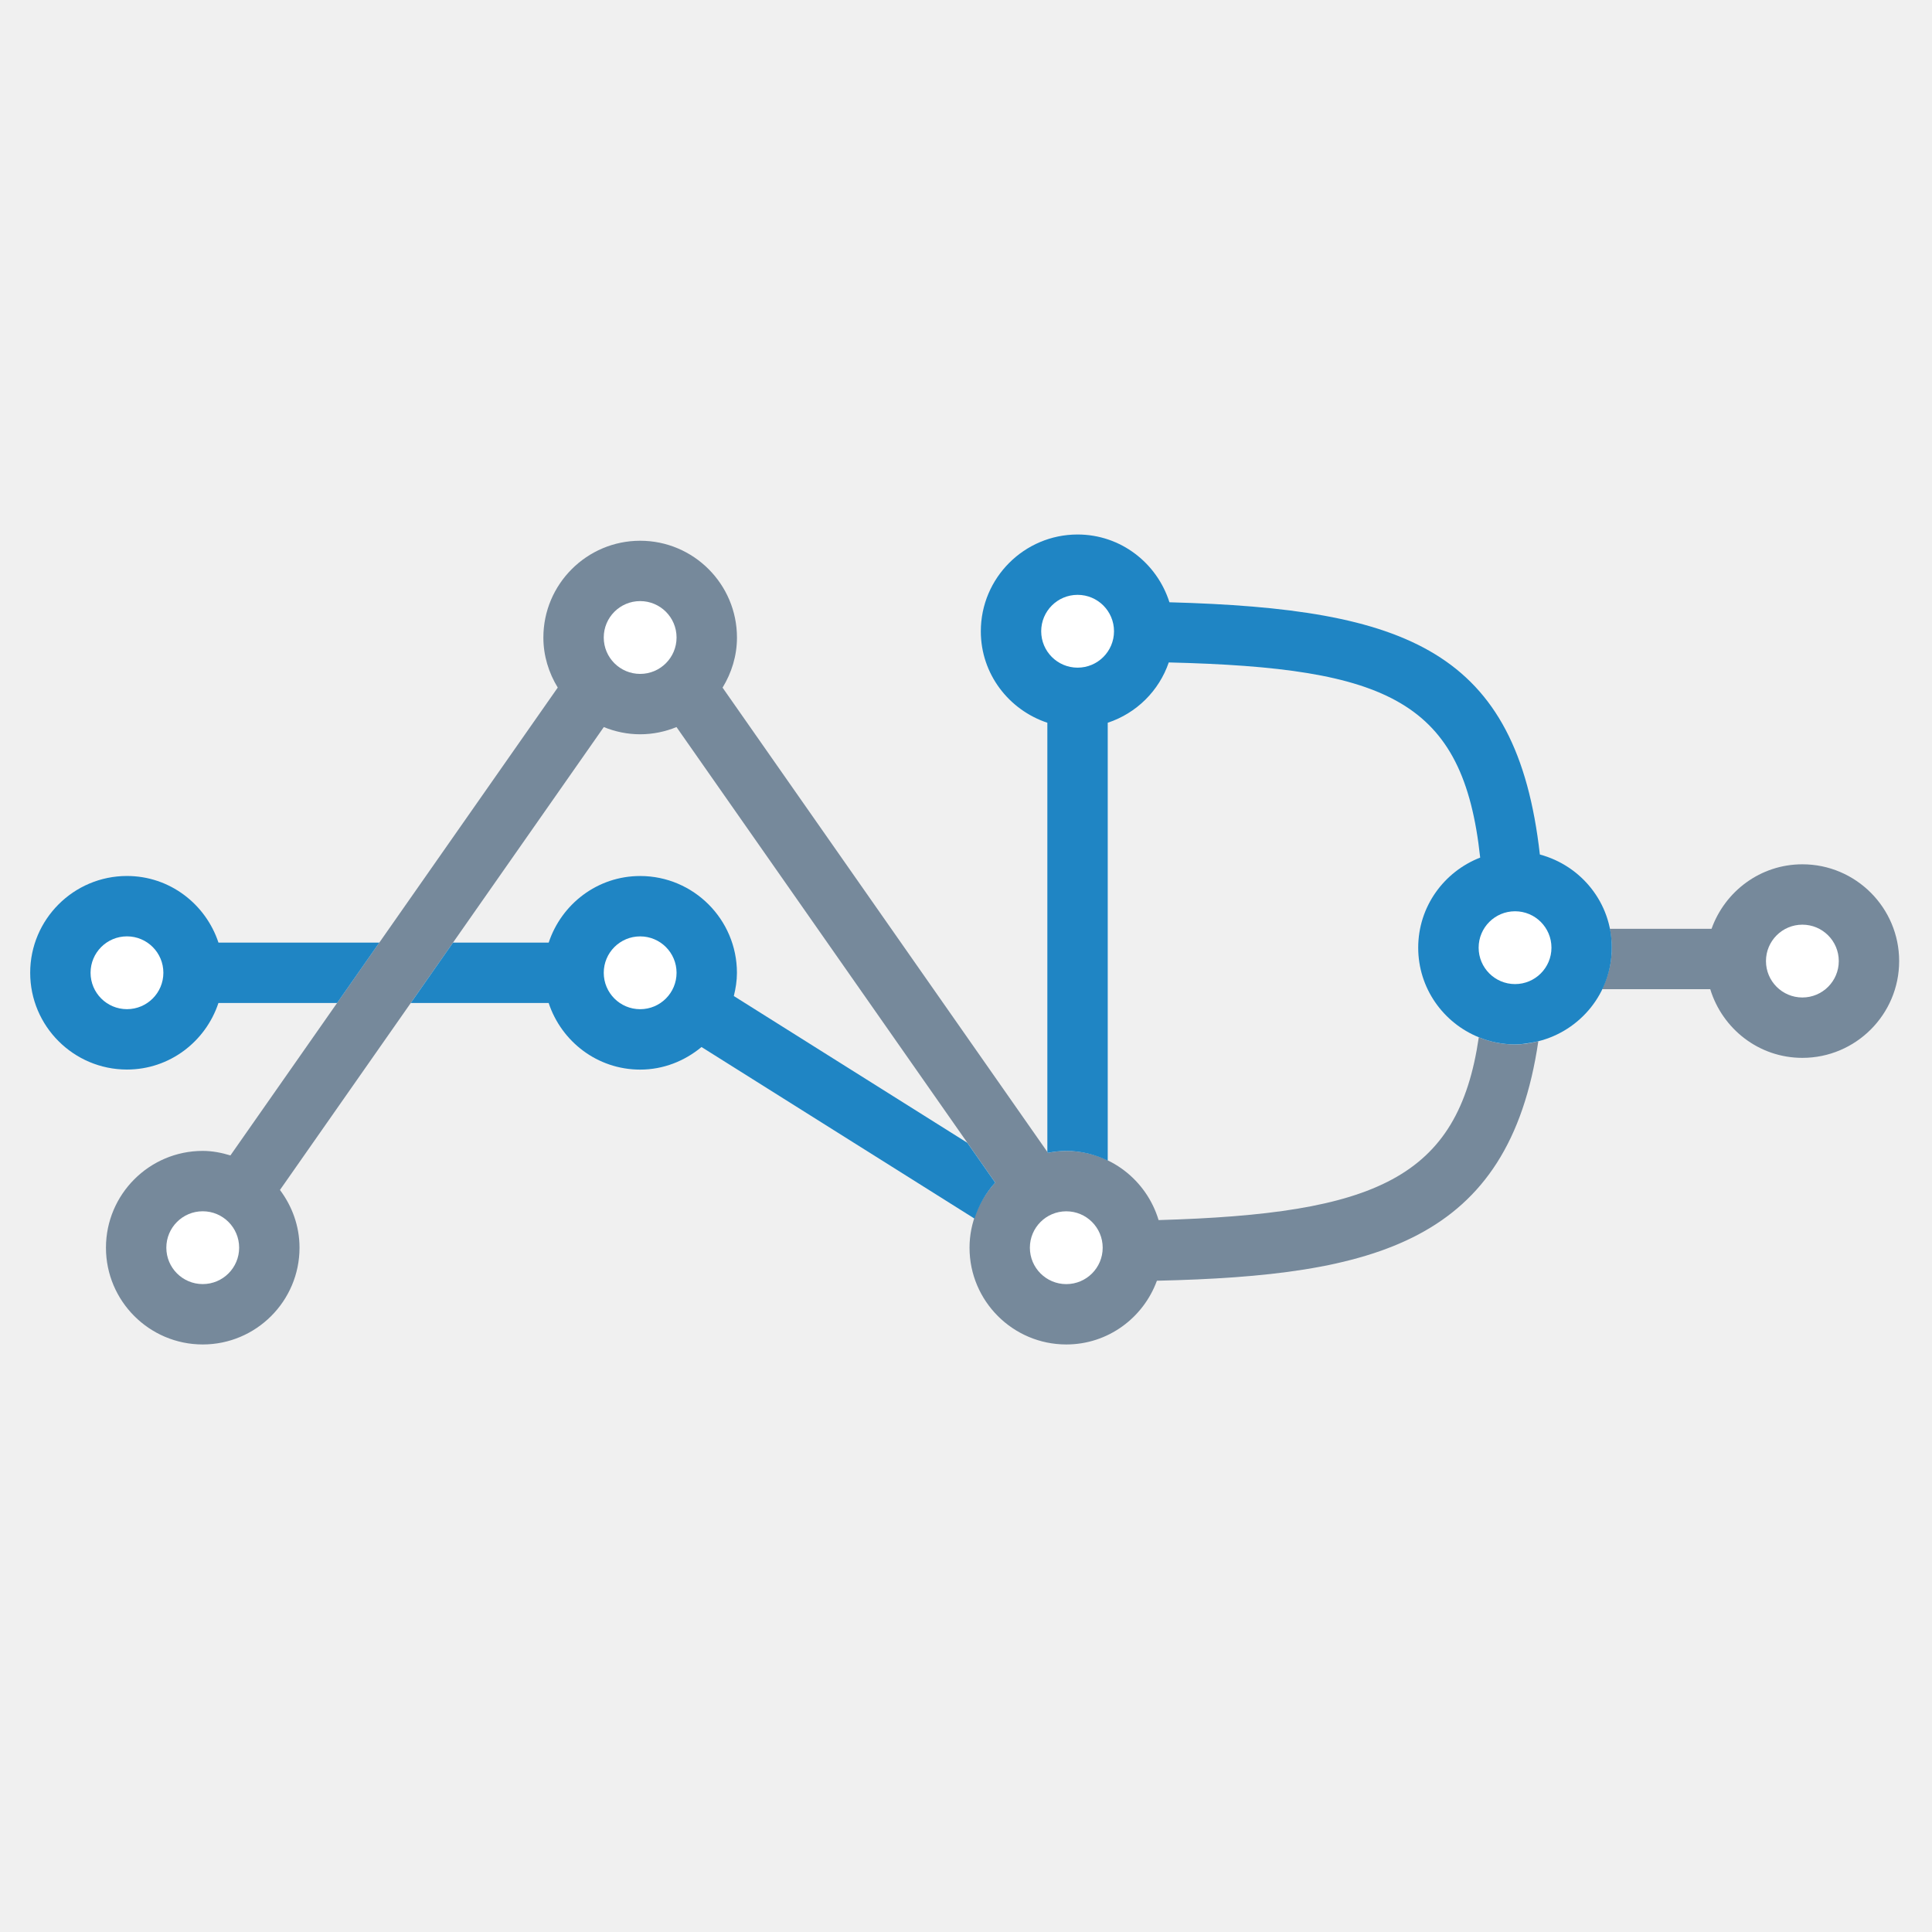
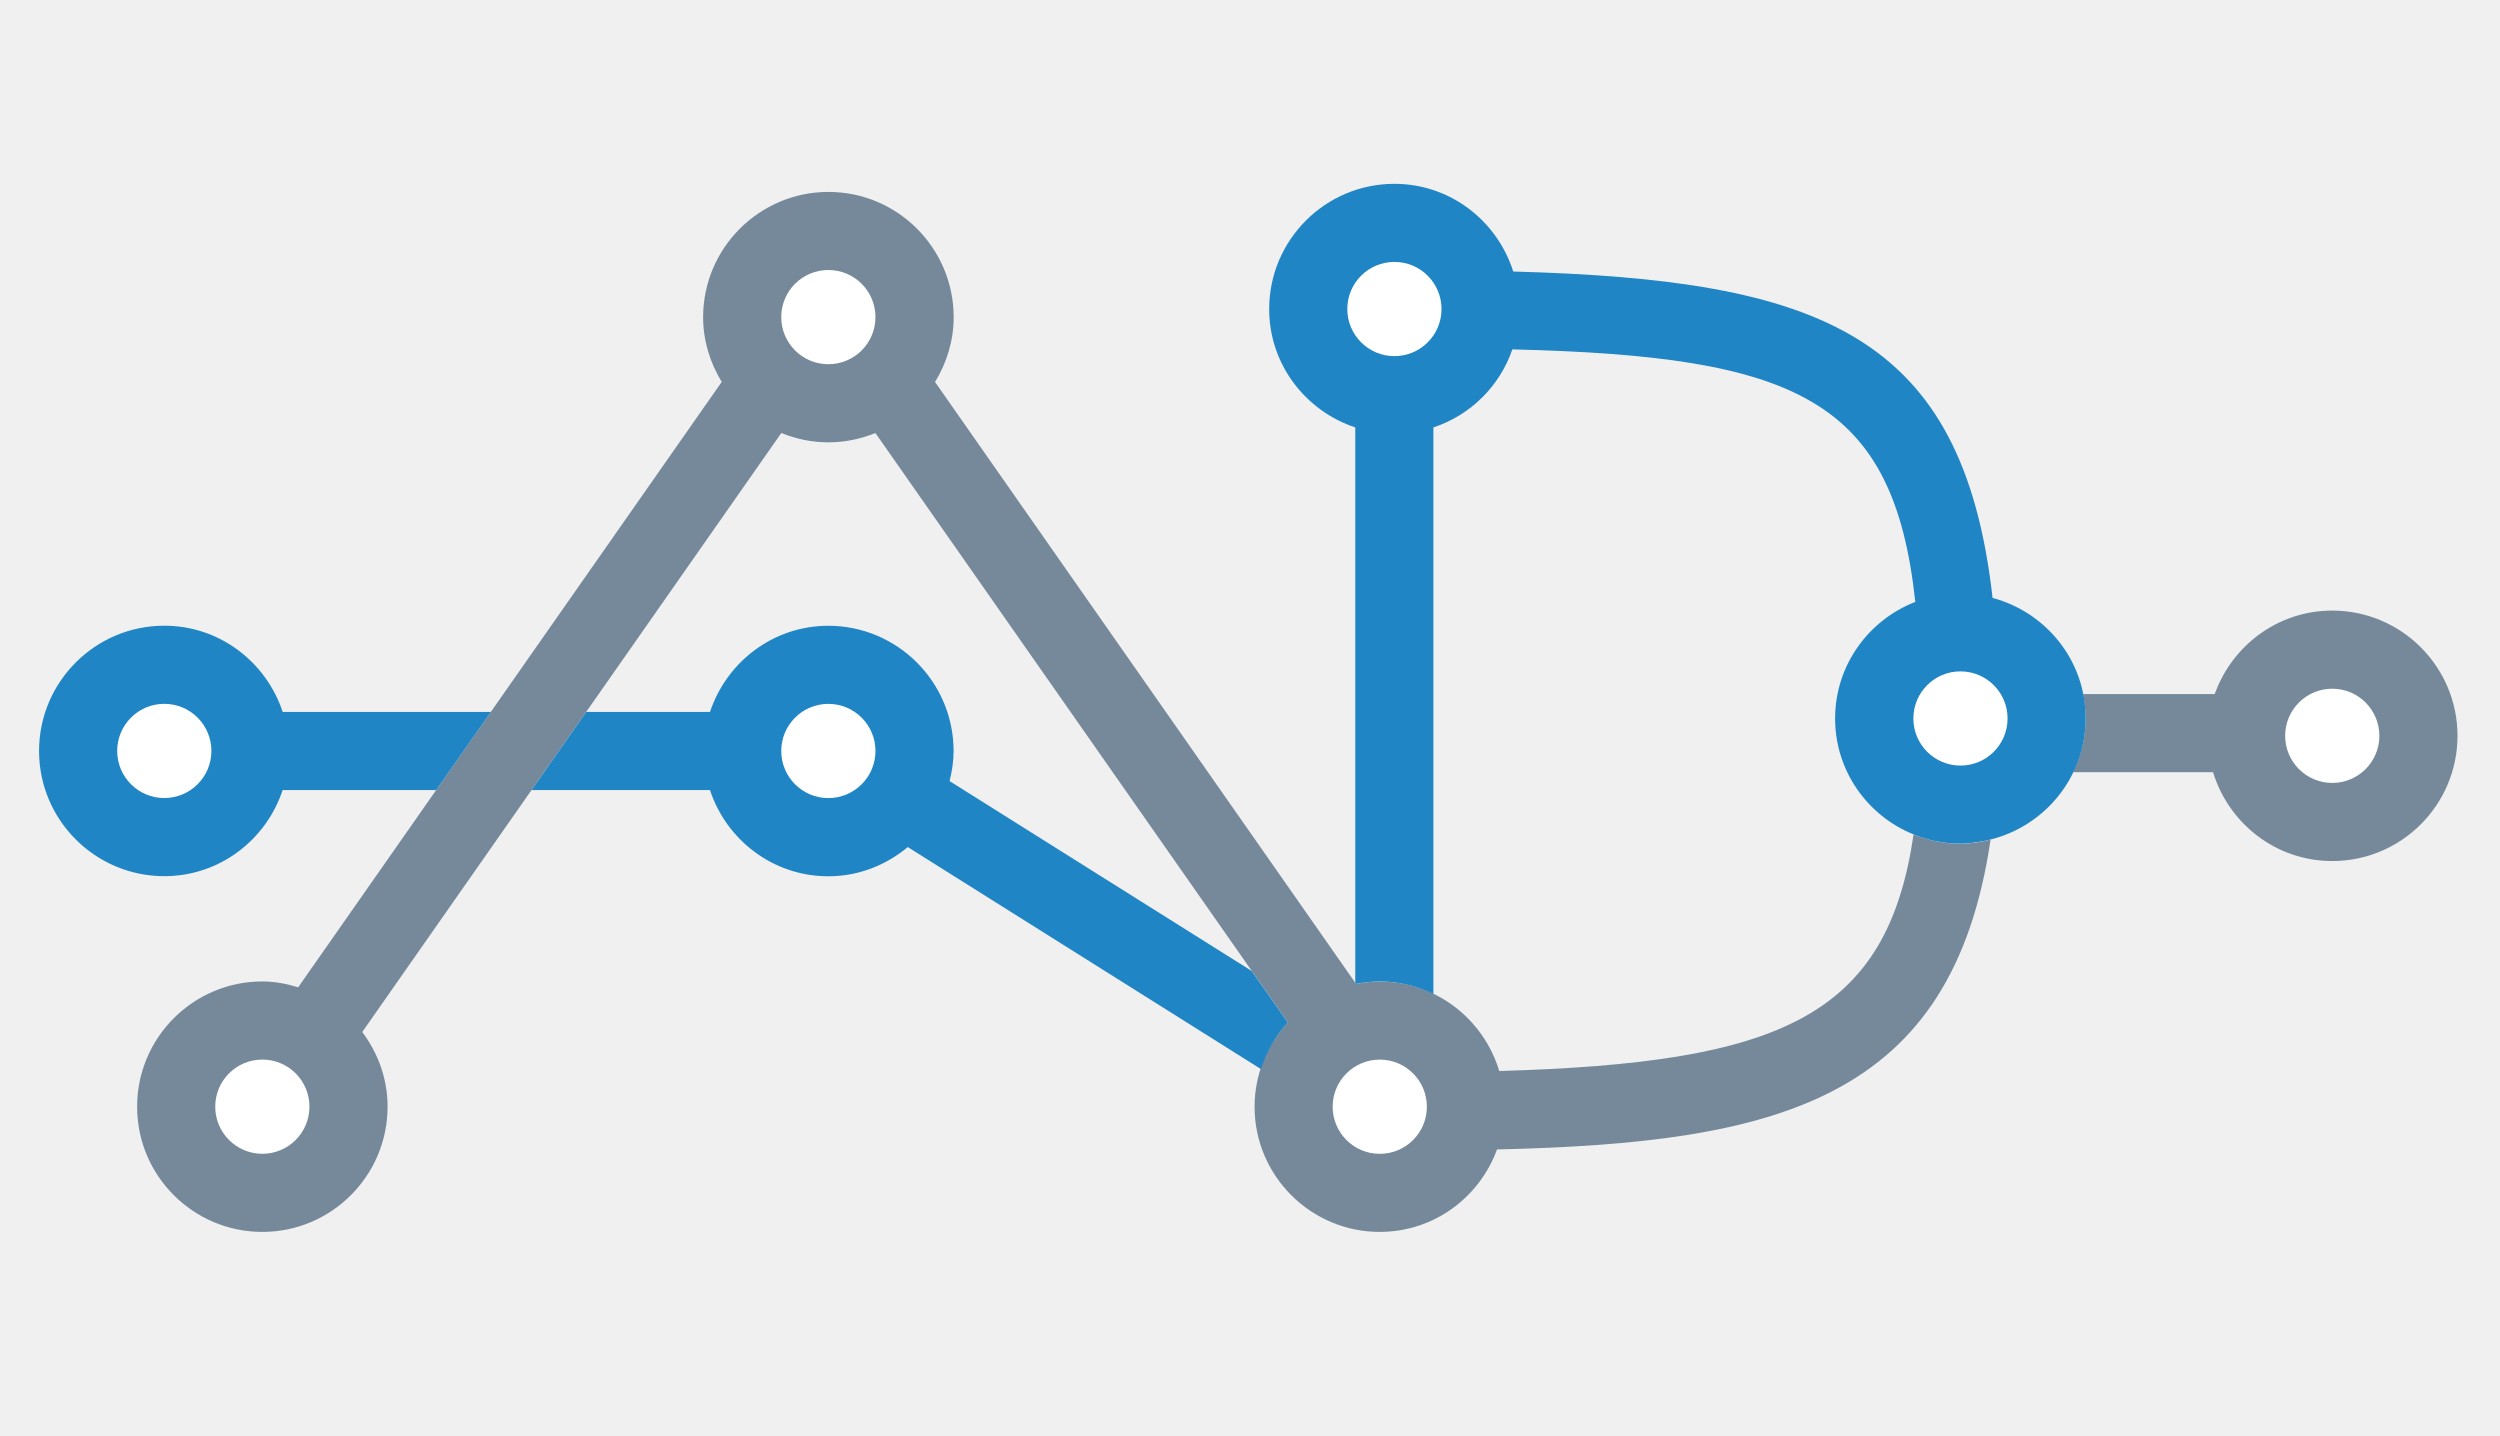
- <svg xmlns="http://www.w3.org/2000/svg" version="1.1" x="0px" y="0px" width="64px" height="64px" viewBox="0 0 64 64" enable-background="new 0 0 64 64" xml:space="preserve">
+ <svg xmlns="http://www.w3.org/2000/svg" version="1.1" id="Layer_1" x="0px" y="0px" width="64px" height="36.75px" viewBox="0 13 64 36.75" enable-background="new 0 13 64 36.75" xml:space="preserve">
  <g id="Gray">
    <g id="Layer_1_1_" display="none">
      <g display="inline" opacity="0.2">
        <path d="M32,3c15.99,0,29,13.01,29,29S47.99,61,32,61C16.009,61,3,47.99,3,32C3,16.009,16.009,3,32,3 M32,0     C14.326,0,0,14.326,0,32c0,17.673,14.327,32,32,32s32-14.327,32-32C64,14.326,49.673,0,32,0L32,0z" />
      </g>
    </g>
    <g id="Layer_3" display="none">
      <g display="inline" opacity="0.1">
        <line fill="none" stroke="#000000" stroke-width="0.5" stroke-miterlimit="10" x1="6.708" y1="31.949" x2="55.965" y2="31.949" />
        <g>
          <line fill="none" stroke="#000000" stroke-width="0.5" stroke-miterlimit="10" x1="43.119" y1="15.961" x2="43.119" y2="45.936" />
          <line fill="none" stroke="#000000" stroke-width="0.5" stroke-miterlimit="10" x1="53.906" y1="18.961" x2="53.906" y2="42.938" />
          <line fill="none" stroke="#000000" stroke-width="0.5" stroke-miterlimit="10" x1="32.333" y1="18.961" x2="32.333" y2="42.936" />
          <line fill="none" stroke="#000000" stroke-width="0.5" stroke-miterlimit="10" x1="21.546" y1="15.961" x2="21.546" y2="45.936" />
          <line fill="none" stroke="#000000" stroke-width="0.5" stroke-miterlimit="10" x1="10.759" y1="18.961" x2="10.759" y2="42.936" />
        </g>
      </g>
    </g>
    <g>
      <path fill="none" stroke="#1C588E" stroke-width="2" stroke-miterlimit="10" d="M35.695,41.331" />
    </g>
-     <path fill="#76899B" d="M59.706,28.631c-1.391,0-2.565,0.896-3.009,2.137h-3.371c0.04,0.203,0.067,0.411,0.067,0.626   c0,0.494-0.121,0.956-0.321,1.374h3.582c0.401,1.312,1.609,2.275,3.052,2.275c1.768,0,3.206-1.438,3.206-3.205   C62.912,30.069,61.474,28.631,59.706,28.631z" />
-     <path fill="#76899B" d="M50.188,34.599c-0.426,0-0.83-0.087-1.201-0.238c-0.682,4.677-3.419,5.849-10.607,6.056   c-0.397-1.32-1.609-2.29-3.057-2.29c-0.208,0-0.41,0.023-0.607,0.062l-10.78-15.41c0.296-0.485,0.477-1.049,0.477-1.659   c0-1.769-1.438-3.207-3.206-3.207S18,19.351,18,21.119c0,0.609,0.18,1.173,0.476,1.658L7.633,38.275   c-0.292-0.089-0.597-0.15-0.917-0.15c-1.768,0-3.206,1.438-3.206,3.207c0,1.768,1.438,3.205,3.206,3.205s3.206-1.438,3.206-3.205   c0-0.72-0.247-1.377-0.648-1.913l10.728-15.334c0.373,0.152,0.778,0.239,1.204,0.239s0.831-0.087,1.204-0.239l10.558,15.09   c-0.523,0.57-0.851,1.324-0.851,2.157c0,1.768,1.438,3.205,3.206,3.205c1.382,0,2.552-0.883,3.001-2.111   c7.234-0.166,11.657-1.278,12.635-7.933C50.71,34.557,50.454,34.599,50.188,34.599z" />
+     <path fill="#76899B" d="M59.706,28.631c-1.392,0-2.565,0.896-3.009,2.137h-3.371c0.04,0.203,0.066,0.411,0.066,0.626   c0,0.494-0.121,0.956-0.32,1.374h3.582c0.4,1.312,1.609,2.275,3.052,2.275c1.769,0,3.206-1.438,3.206-3.205   C62.912,30.069,61.475,28.631,59.706,28.631z" />
+     <path fill="#76899B" d="M50.188,34.6c-0.426,0-0.83-0.088-1.201-0.238c-0.682,4.677-3.418,5.849-10.606,6.056   c-0.397-1.319-1.608-2.29-3.057-2.29c-0.208,0-0.41,0.023-0.607,0.062l-10.78-15.411c0.296-0.485,0.477-1.049,0.477-1.659   c0-1.769-1.438-3.207-3.206-3.207S18,19.351,18,21.119c0,0.609,0.18,1.173,0.476,1.658L7.633,38.275   c-0.292-0.09-0.597-0.15-0.917-0.15c-1.768,0-3.206,1.438-3.206,3.207c0,1.768,1.438,3.205,3.206,3.205   c1.768,0,3.206-1.438,3.206-3.205c0-0.721-0.247-1.377-0.648-1.913l10.728-15.334c0.373,0.152,0.778,0.239,1.204,0.239   c0.426,0,0.831-0.087,1.204-0.239l10.558,15.09c-0.523,0.57-0.851,1.324-0.851,2.157c0,1.768,1.438,3.205,3.206,3.205   c1.382,0,2.552-0.883,3.001-2.111c7.234-0.166,11.656-1.277,12.635-7.933C50.71,34.557,50.454,34.6,50.188,34.6z" />
  </g>
  <g id="Blue">
-     <path fill="#1F85C4" d="M51.01,28.307c-0.764-6.764-4.396-8.141-12.271-8.356c-0.411-1.297-1.611-2.245-3.042-2.245   c-1.768,0-3.206,1.438-3.206,3.207c0,1.415,0.929,2.605,2.204,3.029v14.218l0.02,0.028c0.197-0.038,0.399-0.062,0.607-0.062   c0.494,0,0.957,0.12,1.373,0.321V23.942c0.95-0.314,1.697-1.053,2.022-1.998c7.28,0.178,9.756,1.269,10.316,6.465   c-1.198,0.465-2.053,1.623-2.053,2.984c0,1.343,0.831,2.49,2.005,2.967l0,0c0.185,0.075,0.378,0.135,0.578,0.175   c0.202,0.04,0.41,0.063,0.623,0.063c0.172,0,0.337-0.024,0.502-0.051c0.09-0.016,0.181-0.031,0.269-0.054l0,0   c1.395-0.347,2.436-1.6,2.436-3.101C53.394,29.911,52.378,28.673,51.01,28.307z" />
+     <path fill="#1F85C4" d="M51.01,28.307c-0.764-6.764-4.396-8.141-12.271-8.356c-0.411-1.297-1.611-2.245-3.042-2.245   c-1.768,0-3.206,1.438-3.206,3.207c0,1.415,0.929,2.605,2.204,3.029V38.16l0.02,0.027c0.197-0.037,0.398-0.062,0.607-0.062   c0.494,0,0.957,0.12,1.373,0.321V23.942c0.949-0.314,1.697-1.053,2.021-1.998c7.28,0.178,9.756,1.269,10.316,6.465   c-1.198,0.465-2.053,1.623-2.053,2.984c0,1.343,0.83,2.49,2.004,2.966l0,0c0.186,0.076,0.379,0.136,0.578,0.176   c0.203,0.04,0.41,0.062,0.623,0.062c0.172,0,0.338-0.023,0.502-0.051c0.09-0.016,0.182-0.031,0.27-0.054l0,0   c1.395-0.347,2.436-1.601,2.436-3.101C53.395,29.911,52.378,28.673,51.01,28.307z" />
    <g>
-       <path fill="#1F85C4" d="M32.967,39.176l-0.925-1.321l-7.733-4.86c0.061-0.247,0.103-0.502,0.103-0.768    c0-1.769-1.438-3.208-3.206-3.208c-1.416,0-2.606,0.929-3.03,2.206h-3.169l-1.399,2h4.567c0.422,1.277,1.614,2.207,3.031,2.207    c0.775,0,1.478-0.288,2.033-0.748l9.043,5.684C32.427,39.922,32.656,39.514,32.967,39.176z" />
+       <path fill="#1F85C4" d="M32.967,39.176l-0.925-1.32l-7.733-4.86c0.061-0.247,0.103-0.502,0.103-0.768    c0-1.769-1.438-3.208-3.206-3.208c-1.416,0-2.606,0.929-3.03,2.206h-3.169l-1.399,2h4.567c0.422,1.277,1.614,2.207,3.031,2.207    c0.775,0,1.478-0.287,2.033-0.748l9.043,5.685C32.427,39.922,32.656,39.514,32.967,39.176z" />
      <path fill="#1F85C4" d="M12.566,31.225H7.237c-0.423-1.277-1.614-2.207-3.031-2.207C2.438,29.018,1,30.456,1,32.225    c0,1.768,1.438,3.205,3.206,3.205c1.416,0,2.607-0.929,3.03-2.205h3.931L12.566,31.225z" />
    </g>
  </g>
  <g id="White">
    <circle fill="#FFFFFF" cx="6.716" cy="41.331" r="1.206" />
    <circle fill="#FFFFFF" cx="21.206" cy="21.118" r="1.206" />
    <circle fill="#FFFFFF" cx="35.322" cy="41.332" r="1.206" />
    <circle fill="#FFFFFF" cx="59.706" cy="31.837" r="1.206" />
    <circle fill="#FFFFFF" cx="4.206" cy="32.224" r="1.206" />
    <circle fill="#FFFFFF" cx="21.206" cy="32.225" r="1.206" />
    <circle fill="#FFFFFF" cx="35.697" cy="20.911" r="1.206" />
    <circle fill="#FFFFFF" cx="50.188" cy="31.393" r="1.206" />
  </g>
</svg>
